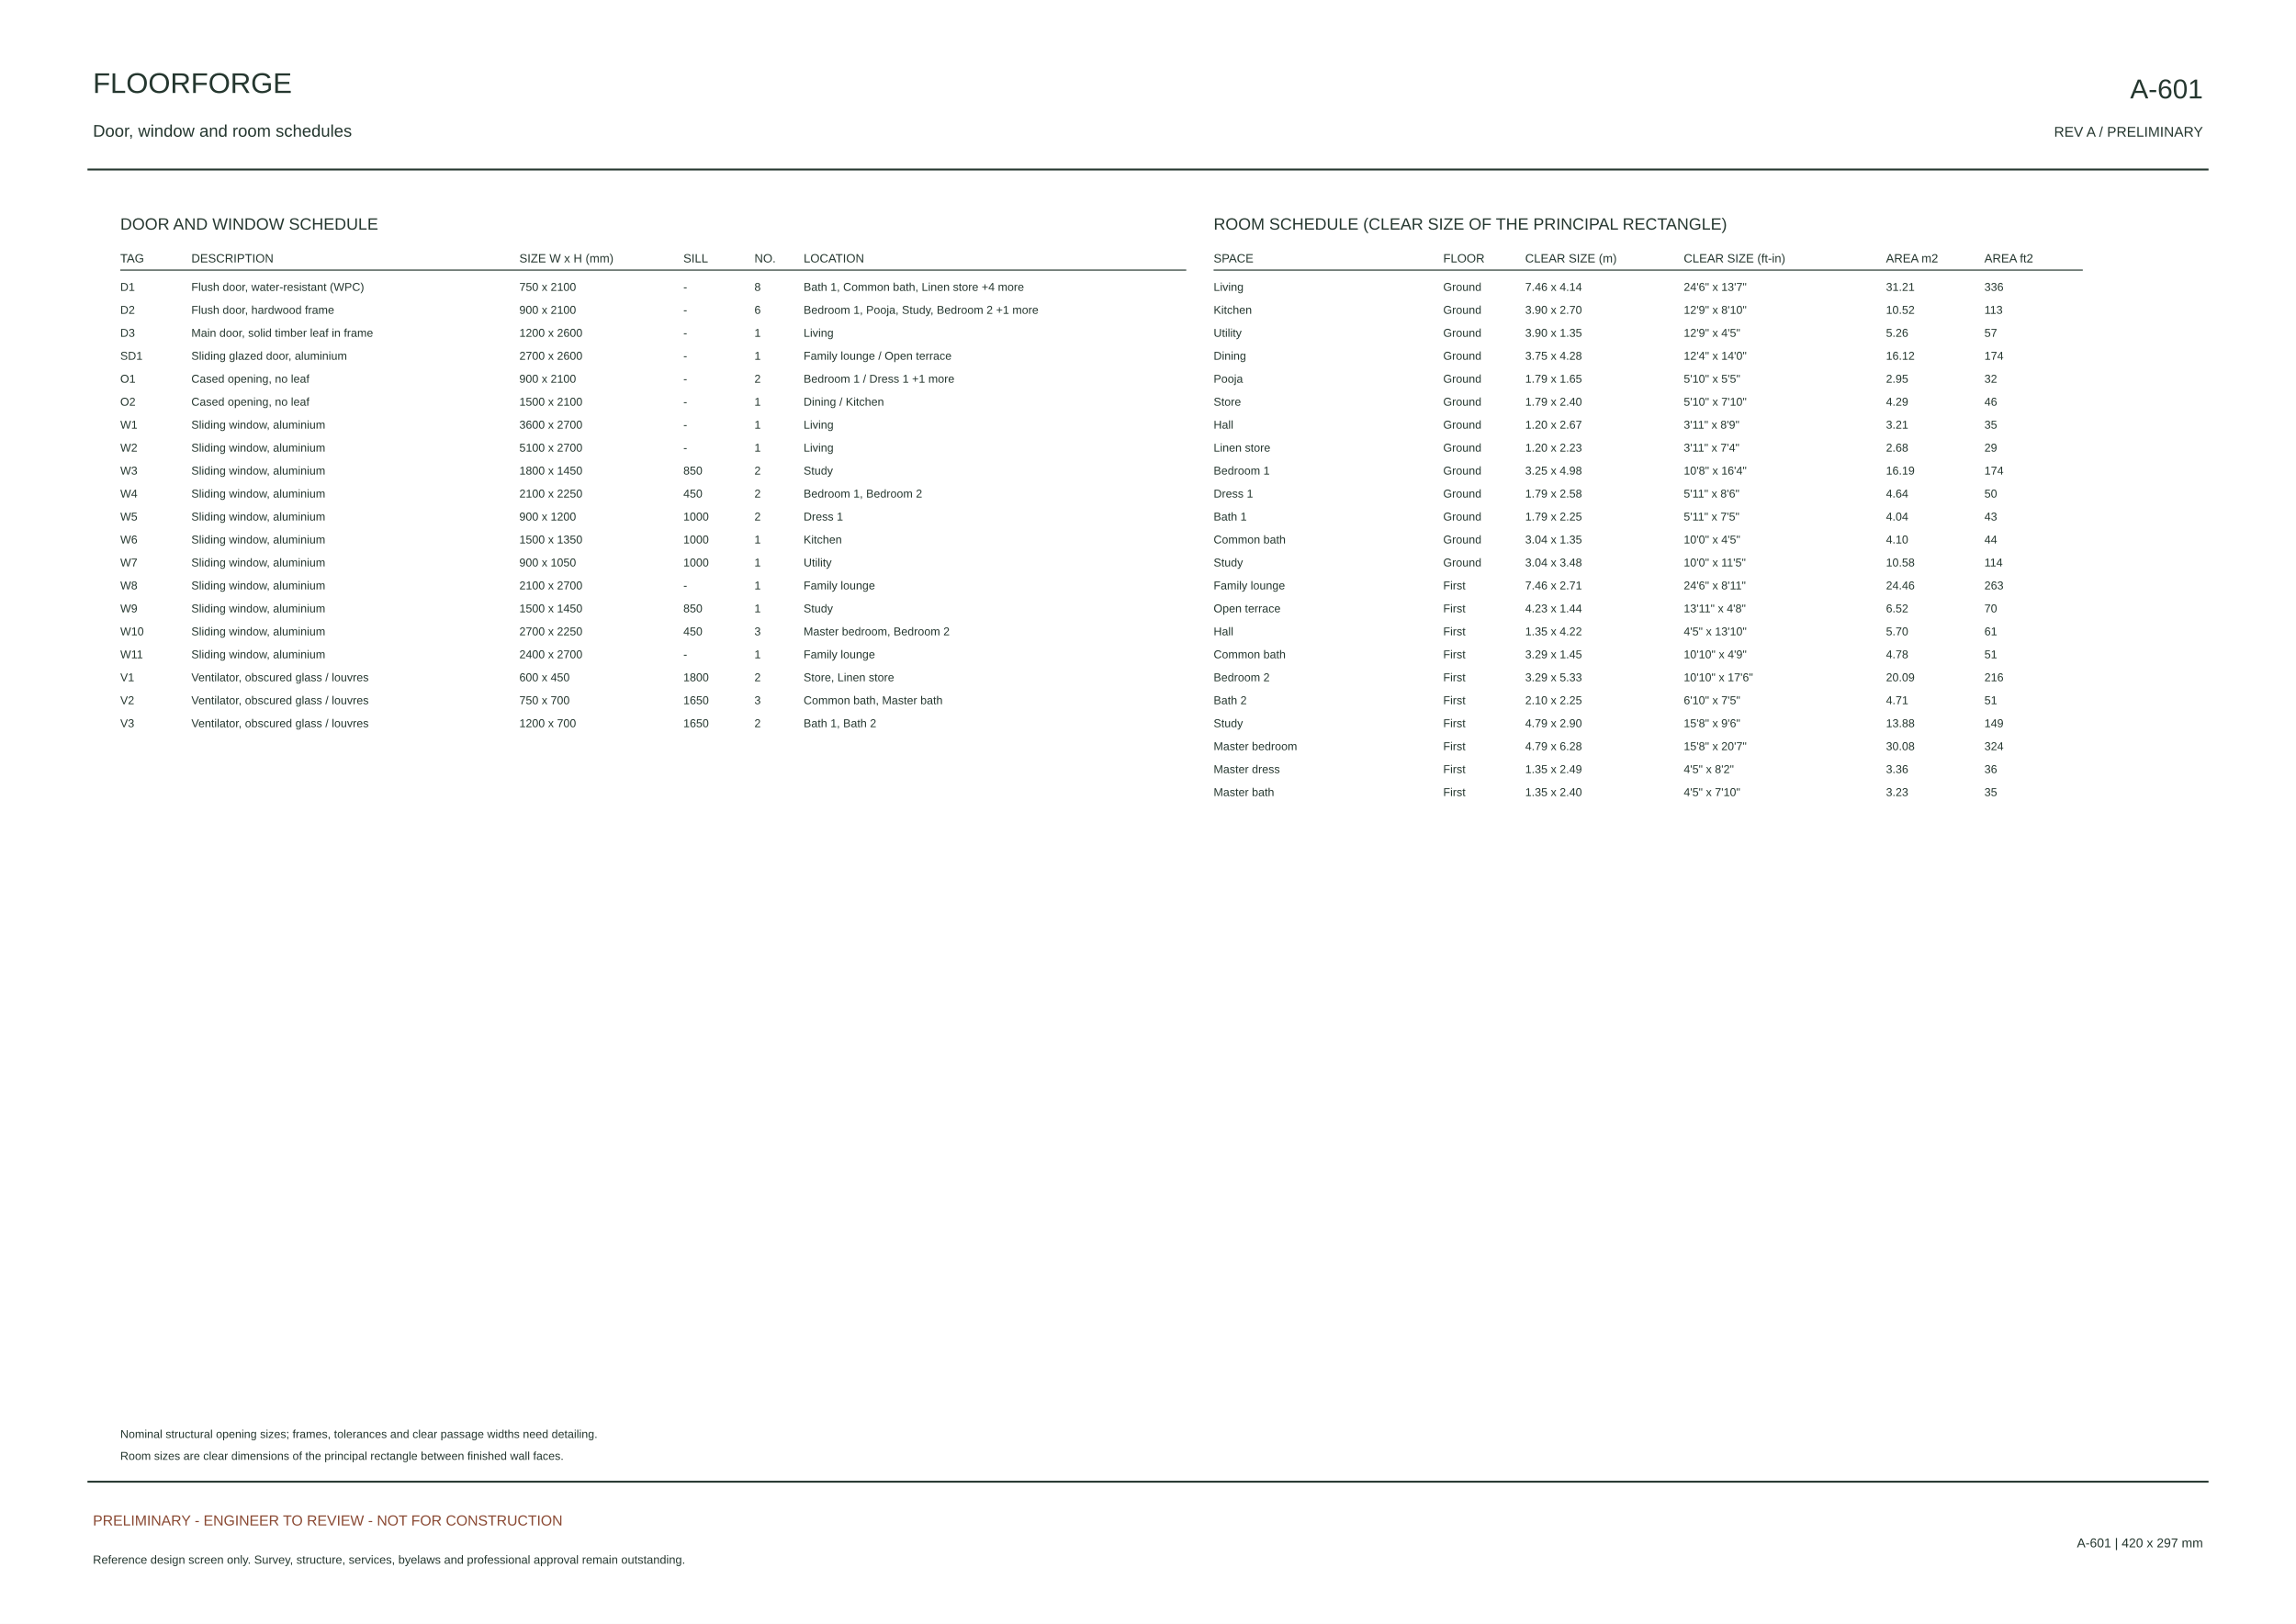
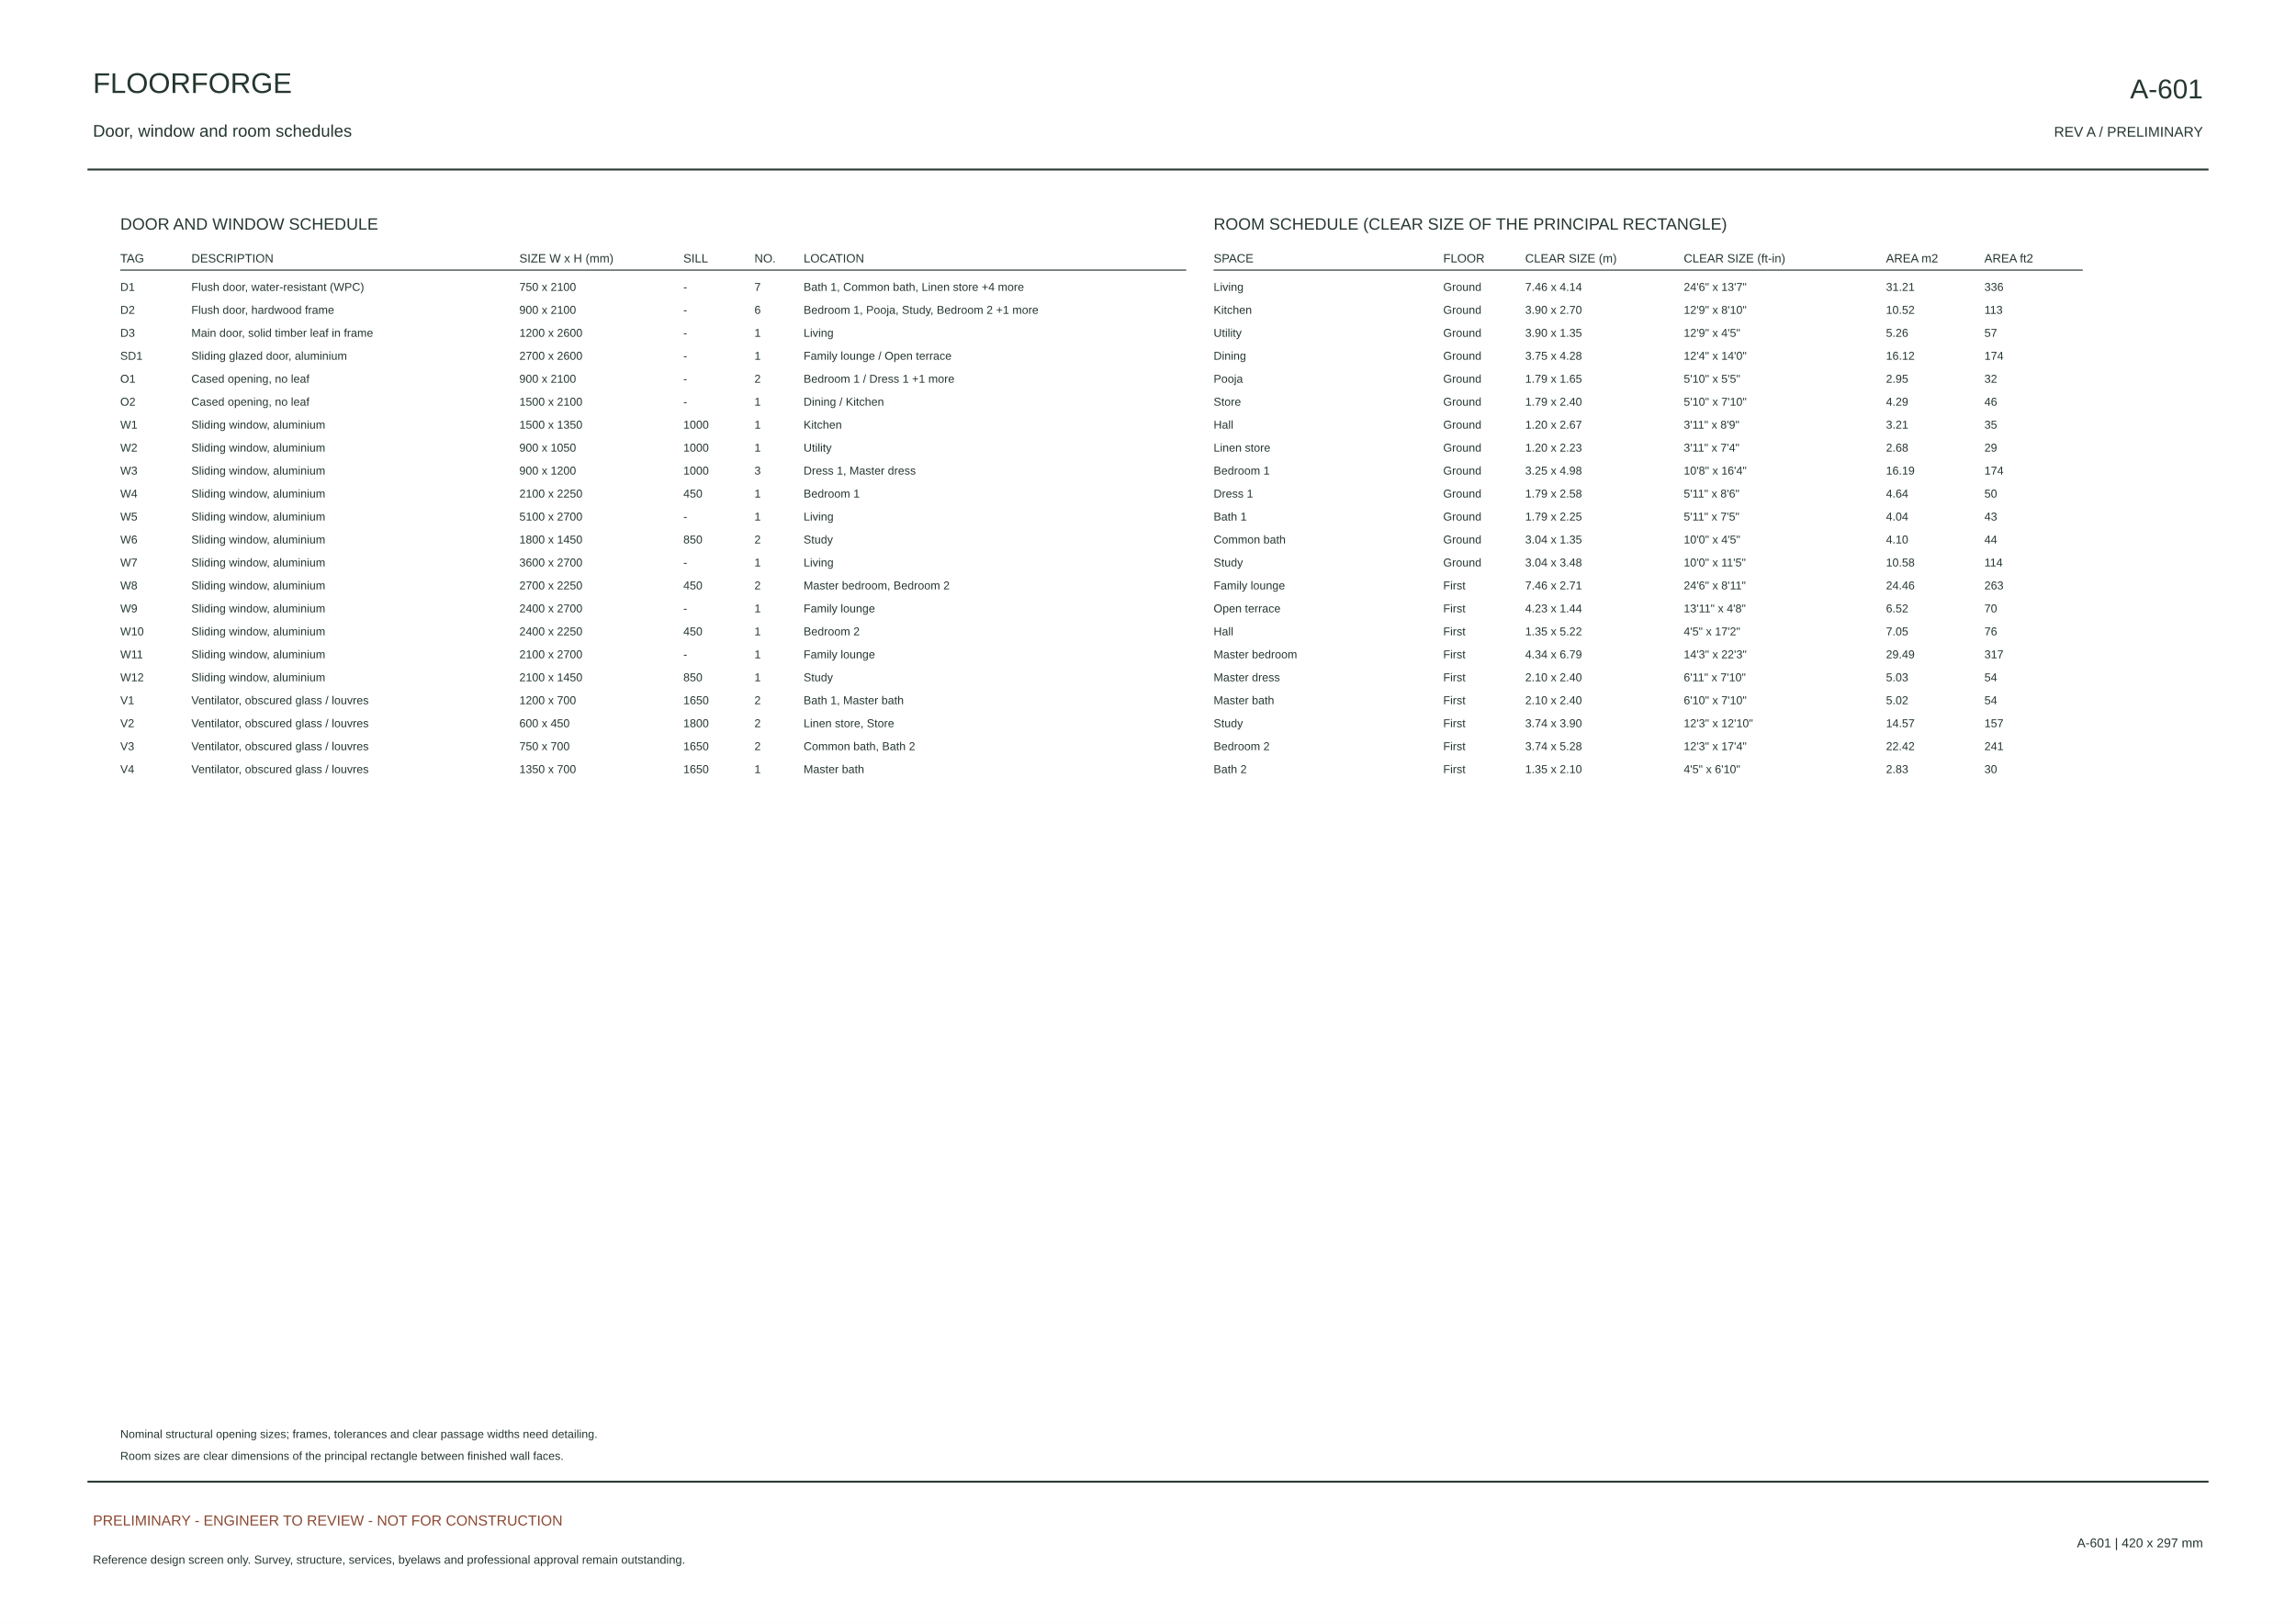
<svg xmlns="http://www.w3.org/2000/svg" width="420mm" height="297mm" viewBox="0 0 420 297">
  <rect width="420" height="297" fill="white" />
  <g font-family="Arial,Helvetica,sans-serif">
    <path d="M 16 31 H 404 M 16 271 H 404" stroke="#25372f" stroke-width=".35" />
    <text x="17" y="17" fill="#25372f" font-size="5.2" text-anchor="start">FLOORFORGE</text>
    <text x="17" y="25" fill="#25372f" font-size="3.1" text-anchor="start">Door, window and room schedules</text>
    <text x="403" y="18" fill="#25372f" font-size="5" text-anchor="end">A-601</text>
    <text x="403" y="25" fill="#25372f" font-size="2.6" text-anchor="end">REV A / PRELIMINARY</text>
    <text x="22" y="42" fill="#25372f" font-size="3" text-anchor="start">DOOR AND WINDOW SCHEDULE</text>
    <text x="22" y="48" fill="#25372f" font-size="2.2" text-anchor="start">TAG</text>
    <text x="35" y="48" fill="#25372f" font-size="2.2" text-anchor="start">DESCRIPTION</text>
    <text x="95" y="48" fill="#25372f" font-size="2.2" text-anchor="start">SIZE W x H (mm)</text>
    <text x="125" y="48" fill="#25372f" font-size="2.2" text-anchor="start">SILL</text>
    <text x="138" y="48" fill="#25372f" font-size="2.2" text-anchor="start">NO.</text>
    <text x="147" y="48" fill="#25372f" font-size="2.2" text-anchor="start">LOCATION</text>
    <path d="M 22 49.4 H 217" stroke="#25372f" stroke-width=".2" />
    <text x="22" y="53.2" fill="#25372f" font-size="2.1" text-anchor="start">D1</text>
    <text x="35" y="53.2" fill="#25372f" font-size="2.1" text-anchor="start">Flush door, water-resistant (WPC)</text>
    <text x="95" y="53.2" fill="#25372f" font-size="2.1" text-anchor="start">750 x 2100</text>
    <text x="125" y="53.2" fill="#25372f" font-size="2.1" text-anchor="start">-</text>
-     <text x="138" y="53.2" fill="#25372f" font-size="2.1" text-anchor="start">8</text>
+     <text x="138" y="53.2" fill="#25372f" font-size="2.1" text-anchor="start">7</text>
    <text x="147" y="53.2" fill="#25372f" font-size="2.1" text-anchor="start">Bath 1, Common bath, Linen store +4 more</text>
    <text x="22" y="57.4" fill="#25372f" font-size="2.1" text-anchor="start">D2</text>
    <text x="35" y="57.4" fill="#25372f" font-size="2.1" text-anchor="start">Flush door, hardwood frame</text>
    <text x="95" y="57.4" fill="#25372f" font-size="2.1" text-anchor="start">900 x 2100</text>
    <text x="125" y="57.4" fill="#25372f" font-size="2.1" text-anchor="start">-</text>
    <text x="138" y="57.4" fill="#25372f" font-size="2.1" text-anchor="start">6</text>
    <text x="147" y="57.4" fill="#25372f" font-size="2.1" text-anchor="start">Bedroom 1, Pooja, Study, Bedroom 2 +1 more</text>
    <text x="22" y="61.6" fill="#25372f" font-size="2.1" text-anchor="start">D3</text>
    <text x="35" y="61.6" fill="#25372f" font-size="2.1" text-anchor="start">Main door, solid timber leaf in frame</text>
    <text x="95" y="61.6" fill="#25372f" font-size="2.1" text-anchor="start">1200 x 2600</text>
    <text x="125" y="61.6" fill="#25372f" font-size="2.1" text-anchor="start">-</text>
    <text x="138" y="61.6" fill="#25372f" font-size="2.1" text-anchor="start">1</text>
    <text x="147" y="61.6" fill="#25372f" font-size="2.1" text-anchor="start">Living</text>
    <text x="22" y="65.8" fill="#25372f" font-size="2.1" text-anchor="start">SD1</text>
    <text x="35" y="65.8" fill="#25372f" font-size="2.1" text-anchor="start">Sliding glazed door, aluminium</text>
    <text x="95" y="65.8" fill="#25372f" font-size="2.1" text-anchor="start">2700 x 2600</text>
    <text x="125" y="65.8" fill="#25372f" font-size="2.1" text-anchor="start">-</text>
    <text x="138" y="65.8" fill="#25372f" font-size="2.1" text-anchor="start">1</text>
    <text x="147" y="65.8" fill="#25372f" font-size="2.1" text-anchor="start">Family lounge / Open terrace</text>
    <text x="22" y="70" fill="#25372f" font-size="2.1" text-anchor="start">O1</text>
    <text x="35" y="70" fill="#25372f" font-size="2.1" text-anchor="start">Cased opening, no leaf</text>
    <text x="95" y="70" fill="#25372f" font-size="2.1" text-anchor="start">900 x 2100</text>
    <text x="125" y="70" fill="#25372f" font-size="2.1" text-anchor="start">-</text>
    <text x="138" y="70" fill="#25372f" font-size="2.1" text-anchor="start">2</text>
    <text x="147" y="70" fill="#25372f" font-size="2.1" text-anchor="start">Bedroom 1 / Dress 1 +1 more</text>
    <text x="22" y="74.2" fill="#25372f" font-size="2.1" text-anchor="start">O2</text>
    <text x="35" y="74.2" fill="#25372f" font-size="2.1" text-anchor="start">Cased opening, no leaf</text>
    <text x="95" y="74.2" fill="#25372f" font-size="2.1" text-anchor="start">1500 x 2100</text>
    <text x="125" y="74.2" fill="#25372f" font-size="2.1" text-anchor="start">-</text>
    <text x="138" y="74.2" fill="#25372f" font-size="2.1" text-anchor="start">1</text>
    <text x="147" y="74.2" fill="#25372f" font-size="2.1" text-anchor="start">Dining / Kitchen</text>
    <text x="22" y="78.4" fill="#25372f" font-size="2.1" text-anchor="start">W1</text>
    <text x="35" y="78.4" fill="#25372f" font-size="2.1" text-anchor="start">Sliding window, aluminium</text>
-     <text x="95" y="78.4" fill="#25372f" font-size="2.1" text-anchor="start">3600 x 2700</text>
-     <text x="125" y="78.4" fill="#25372f" font-size="2.1" text-anchor="start">-</text>
+     <text x="95" y="78.4" fill="#25372f" font-size="2.1" text-anchor="start">1500 x 1350</text>
+     <text x="125" y="78.4" fill="#25372f" font-size="2.1" text-anchor="start">1000</text>
    <text x="138" y="78.4" fill="#25372f" font-size="2.1" text-anchor="start">1</text>
-     <text x="147" y="78.4" fill="#25372f" font-size="2.1" text-anchor="start">Living</text>
+     <text x="147" y="78.4" fill="#25372f" font-size="2.1" text-anchor="start">Kitchen</text>
    <text x="22" y="82.6" fill="#25372f" font-size="2.1" text-anchor="start">W2</text>
    <text x="35" y="82.6" fill="#25372f" font-size="2.1" text-anchor="start">Sliding window, aluminium</text>
-     <text x="95" y="82.6" fill="#25372f" font-size="2.1" text-anchor="start">5100 x 2700</text>
-     <text x="125" y="82.6" fill="#25372f" font-size="2.1" text-anchor="start">-</text>
+     <text x="95" y="82.6" fill="#25372f" font-size="2.1" text-anchor="start">900 x 1050</text>
+     <text x="125" y="82.6" fill="#25372f" font-size="2.1" text-anchor="start">1000</text>
    <text x="138" y="82.6" fill="#25372f" font-size="2.1" text-anchor="start">1</text>
-     <text x="147" y="82.6" fill="#25372f" font-size="2.1" text-anchor="start">Living</text>
+     <text x="147" y="82.6" fill="#25372f" font-size="2.1" text-anchor="start">Utility</text>
    <text x="22" y="86.8" fill="#25372f" font-size="2.1" text-anchor="start">W3</text>
    <text x="35" y="86.8" fill="#25372f" font-size="2.1" text-anchor="start">Sliding window, aluminium</text>
-     <text x="95" y="86.8" fill="#25372f" font-size="2.1" text-anchor="start">1800 x 1450</text>
-     <text x="125" y="86.8" fill="#25372f" font-size="2.1" text-anchor="start">850</text>
-     <text x="138" y="86.8" fill="#25372f" font-size="2.1" text-anchor="start">2</text>
-     <text x="147" y="86.8" fill="#25372f" font-size="2.1" text-anchor="start">Study</text>
+     <text x="95" y="86.8" fill="#25372f" font-size="2.1" text-anchor="start">900 x 1200</text>
+     <text x="125" y="86.8" fill="#25372f" font-size="2.1" text-anchor="start">1000</text>
+     <text x="138" y="86.8" fill="#25372f" font-size="2.1" text-anchor="start">3</text>
+     <text x="147" y="86.8" fill="#25372f" font-size="2.1" text-anchor="start">Dress 1, Master dress</text>
    <text x="22" y="91" fill="#25372f" font-size="2.1" text-anchor="start">W4</text>
    <text x="35" y="91" fill="#25372f" font-size="2.1" text-anchor="start">Sliding window, aluminium</text>
    <text x="95" y="91" fill="#25372f" font-size="2.1" text-anchor="start">2100 x 2250</text>
    <text x="125" y="91" fill="#25372f" font-size="2.1" text-anchor="start">450</text>
-     <text x="138" y="91" fill="#25372f" font-size="2.1" text-anchor="start">2</text>
-     <text x="147" y="91" fill="#25372f" font-size="2.1" text-anchor="start">Bedroom 1, Bedroom 2</text>
+     <text x="138" y="91" fill="#25372f" font-size="2.1" text-anchor="start">1</text>
+     <text x="147" y="91" fill="#25372f" font-size="2.1" text-anchor="start">Bedroom 1</text>
    <text x="22" y="95.2" fill="#25372f" font-size="2.1" text-anchor="start">W5</text>
    <text x="35" y="95.2" fill="#25372f" font-size="2.1" text-anchor="start">Sliding window, aluminium</text>
-     <text x="95" y="95.2" fill="#25372f" font-size="2.1" text-anchor="start">900 x 1200</text>
-     <text x="125" y="95.2" fill="#25372f" font-size="2.1" text-anchor="start">1000</text>
-     <text x="138" y="95.2" fill="#25372f" font-size="2.1" text-anchor="start">2</text>
-     <text x="147" y="95.2" fill="#25372f" font-size="2.1" text-anchor="start">Dress 1</text>
+     <text x="95" y="95.2" fill="#25372f" font-size="2.1" text-anchor="start">5100 x 2700</text>
+     <text x="125" y="95.2" fill="#25372f" font-size="2.1" text-anchor="start">-</text>
+     <text x="138" y="95.2" fill="#25372f" font-size="2.1" text-anchor="start">1</text>
+     <text x="147" y="95.2" fill="#25372f" font-size="2.1" text-anchor="start">Living</text>
    <text x="22" y="99.4" fill="#25372f" font-size="2.1" text-anchor="start">W6</text>
    <text x="35" y="99.4" fill="#25372f" font-size="2.1" text-anchor="start">Sliding window, aluminium</text>
-     <text x="95" y="99.4" fill="#25372f" font-size="2.1" text-anchor="start">1500 x 1350</text>
-     <text x="125" y="99.4" fill="#25372f" font-size="2.1" text-anchor="start">1000</text>
-     <text x="138" y="99.4" fill="#25372f" font-size="2.1" text-anchor="start">1</text>
-     <text x="147" y="99.4" fill="#25372f" font-size="2.1" text-anchor="start">Kitchen</text>
+     <text x="95" y="99.4" fill="#25372f" font-size="2.1" text-anchor="start">1800 x 1450</text>
+     <text x="125" y="99.4" fill="#25372f" font-size="2.1" text-anchor="start">850</text>
+     <text x="138" y="99.4" fill="#25372f" font-size="2.1" text-anchor="start">2</text>
+     <text x="147" y="99.4" fill="#25372f" font-size="2.1" text-anchor="start">Study</text>
    <text x="22" y="103.6" fill="#25372f" font-size="2.1" text-anchor="start">W7</text>
    <text x="35" y="103.6" fill="#25372f" font-size="2.1" text-anchor="start">Sliding window, aluminium</text>
-     <text x="95" y="103.6" fill="#25372f" font-size="2.1" text-anchor="start">900 x 1050</text>
-     <text x="125" y="103.6" fill="#25372f" font-size="2.1" text-anchor="start">1000</text>
+     <text x="95" y="103.6" fill="#25372f" font-size="2.1" text-anchor="start">3600 x 2700</text>
+     <text x="125" y="103.6" fill="#25372f" font-size="2.1" text-anchor="start">-</text>
    <text x="138" y="103.6" fill="#25372f" font-size="2.1" text-anchor="start">1</text>
-     <text x="147" y="103.6" fill="#25372f" font-size="2.1" text-anchor="start">Utility</text>
+     <text x="147" y="103.6" fill="#25372f" font-size="2.1" text-anchor="start">Living</text>
    <text x="22" y="107.8" fill="#25372f" font-size="2.1" text-anchor="start">W8</text>
    <text x="35" y="107.8" fill="#25372f" font-size="2.1" text-anchor="start">Sliding window, aluminium</text>
-     <text x="95" y="107.8" fill="#25372f" font-size="2.1" text-anchor="start">2100 x 2700</text>
-     <text x="125" y="107.8" fill="#25372f" font-size="2.1" text-anchor="start">-</text>
-     <text x="138" y="107.8" fill="#25372f" font-size="2.1" text-anchor="start">1</text>
-     <text x="147" y="107.8" fill="#25372f" font-size="2.1" text-anchor="start">Family lounge</text>
+     <text x="95" y="107.8" fill="#25372f" font-size="2.1" text-anchor="start">2700 x 2250</text>
+     <text x="125" y="107.8" fill="#25372f" font-size="2.1" text-anchor="start">450</text>
+     <text x="138" y="107.8" fill="#25372f" font-size="2.1" text-anchor="start">2</text>
+     <text x="147" y="107.8" fill="#25372f" font-size="2.1" text-anchor="start">Master bedroom, Bedroom 2</text>
    <text x="22" y="112" fill="#25372f" font-size="2.1" text-anchor="start">W9</text>
    <text x="35" y="112" fill="#25372f" font-size="2.1" text-anchor="start">Sliding window, aluminium</text>
-     <text x="95" y="112" fill="#25372f" font-size="2.1" text-anchor="start">1500 x 1450</text>
-     <text x="125" y="112" fill="#25372f" font-size="2.1" text-anchor="start">850</text>
+     <text x="95" y="112" fill="#25372f" font-size="2.1" text-anchor="start">2400 x 2700</text>
+     <text x="125" y="112" fill="#25372f" font-size="2.1" text-anchor="start">-</text>
    <text x="138" y="112" fill="#25372f" font-size="2.1" text-anchor="start">1</text>
-     <text x="147" y="112" fill="#25372f" font-size="2.1" text-anchor="start">Study</text>
+     <text x="147" y="112" fill="#25372f" font-size="2.1" text-anchor="start">Family lounge</text>
    <text x="22" y="116.2" fill="#25372f" font-size="2.1" text-anchor="start">W10</text>
    <text x="35" y="116.2" fill="#25372f" font-size="2.1" text-anchor="start">Sliding window, aluminium</text>
-     <text x="95" y="116.2" fill="#25372f" font-size="2.1" text-anchor="start">2700 x 2250</text>
+     <text x="95" y="116.2" fill="#25372f" font-size="2.1" text-anchor="start">2400 x 2250</text>
    <text x="125" y="116.2" fill="#25372f" font-size="2.1" text-anchor="start">450</text>
-     <text x="138" y="116.2" fill="#25372f" font-size="2.1" text-anchor="start">3</text>
-     <text x="147" y="116.2" fill="#25372f" font-size="2.1" text-anchor="start">Master bedroom, Bedroom 2</text>
+     <text x="138" y="116.2" fill="#25372f" font-size="2.1" text-anchor="start">1</text>
+     <text x="147" y="116.2" fill="#25372f" font-size="2.1" text-anchor="start">Bedroom 2</text>
    <text x="22" y="120.4" fill="#25372f" font-size="2.1" text-anchor="start">W11</text>
    <text x="35" y="120.4" fill="#25372f" font-size="2.1" text-anchor="start">Sliding window, aluminium</text>
-     <text x="95" y="120.4" fill="#25372f" font-size="2.1" text-anchor="start">2400 x 2700</text>
+     <text x="95" y="120.4" fill="#25372f" font-size="2.1" text-anchor="start">2100 x 2700</text>
    <text x="125" y="120.4" fill="#25372f" font-size="2.1" text-anchor="start">-</text>
    <text x="138" y="120.4" fill="#25372f" font-size="2.1" text-anchor="start">1</text>
    <text x="147" y="120.4" fill="#25372f" font-size="2.1" text-anchor="start">Family lounge</text>
-     <text x="22" y="124.6" fill="#25372f" font-size="2.1" text-anchor="start">V1</text>
-     <text x="35" y="124.6" fill="#25372f" font-size="2.1" text-anchor="start">Ventilator, obscured glass / louvres</text>
-     <text x="95" y="124.6" fill="#25372f" font-size="2.1" text-anchor="start">600 x 450</text>
-     <text x="125" y="124.6" fill="#25372f" font-size="2.1" text-anchor="start">1800</text>
-     <text x="138" y="124.6" fill="#25372f" font-size="2.1" text-anchor="start">2</text>
-     <text x="147" y="124.6" fill="#25372f" font-size="2.1" text-anchor="start">Store, Linen store</text>
-     <text x="22" y="128.8" fill="#25372f" font-size="2.1" text-anchor="start">V2</text>
+     <text x="22" y="124.6" fill="#25372f" font-size="2.1" text-anchor="start">W12</text>
+     <text x="35" y="124.6" fill="#25372f" font-size="2.1" text-anchor="start">Sliding window, aluminium</text>
+     <text x="95" y="124.6" fill="#25372f" font-size="2.1" text-anchor="start">2100 x 1450</text>
+     <text x="125" y="124.6" fill="#25372f" font-size="2.1" text-anchor="start">850</text>
+     <text x="138" y="124.6" fill="#25372f" font-size="2.1" text-anchor="start">1</text>
+     <text x="147" y="124.6" fill="#25372f" font-size="2.1" text-anchor="start">Study</text>
+     <text x="22" y="128.8" fill="#25372f" font-size="2.1" text-anchor="start">V1</text>
    <text x="35" y="128.8" fill="#25372f" font-size="2.1" text-anchor="start">Ventilator, obscured glass / louvres</text>
-     <text x="95" y="128.8" fill="#25372f" font-size="2.1" text-anchor="start">750 x 700</text>
+     <text x="95" y="128.8" fill="#25372f" font-size="2.1" text-anchor="start">1200 x 700</text>
    <text x="125" y="128.8" fill="#25372f" font-size="2.1" text-anchor="start">1650</text>
-     <text x="138" y="128.8" fill="#25372f" font-size="2.1" text-anchor="start">3</text>
-     <text x="147" y="128.8" fill="#25372f" font-size="2.1" text-anchor="start">Common bath, Master bath</text>
-     <text x="22" y="133" fill="#25372f" font-size="2.1" text-anchor="start">V3</text>
+     <text x="138" y="128.8" fill="#25372f" font-size="2.1" text-anchor="start">2</text>
+     <text x="147" y="128.8" fill="#25372f" font-size="2.1" text-anchor="start">Bath 1, Master bath</text>
+     <text x="22" y="133" fill="#25372f" font-size="2.1" text-anchor="start">V2</text>
    <text x="35" y="133" fill="#25372f" font-size="2.1" text-anchor="start">Ventilator, obscured glass / louvres</text>
-     <text x="95" y="133" fill="#25372f" font-size="2.1" text-anchor="start">1200 x 700</text>
-     <text x="125" y="133" fill="#25372f" font-size="2.1" text-anchor="start">1650</text>
+     <text x="95" y="133" fill="#25372f" font-size="2.1" text-anchor="start">600 x 450</text>
+     <text x="125" y="133" fill="#25372f" font-size="2.1" text-anchor="start">1800</text>
    <text x="138" y="133" fill="#25372f" font-size="2.1" text-anchor="start">2</text>
-     <text x="147" y="133" fill="#25372f" font-size="2.1" text-anchor="start">Bath 1, Bath 2</text>
+     <text x="147" y="133" fill="#25372f" font-size="2.1" text-anchor="start">Linen store, Store</text>
+     <text x="22" y="137.2" fill="#25372f" font-size="2.1" text-anchor="start">V3</text>
+     <text x="35" y="137.2" fill="#25372f" font-size="2.1" text-anchor="start">Ventilator, obscured glass / louvres</text>
+     <text x="95" y="137.2" fill="#25372f" font-size="2.1" text-anchor="start">750 x 700</text>
+     <text x="125" y="137.2" fill="#25372f" font-size="2.1" text-anchor="start">1650</text>
+     <text x="138" y="137.2" fill="#25372f" font-size="2.1" text-anchor="start">2</text>
+     <text x="147" y="137.2" fill="#25372f" font-size="2.1" text-anchor="start">Common bath, Bath 2</text>
+     <text x="22" y="141.4" fill="#25372f" font-size="2.1" text-anchor="start">V4</text>
+     <text x="35" y="141.4" fill="#25372f" font-size="2.1" text-anchor="start">Ventilator, obscured glass / louvres</text>
+     <text x="95" y="141.4" fill="#25372f" font-size="2.1" text-anchor="start">1350 x 700</text>
+     <text x="125" y="141.4" fill="#25372f" font-size="2.1" text-anchor="start">1650</text>
+     <text x="138" y="141.4" fill="#25372f" font-size="2.1" text-anchor="start">1</text>
+     <text x="147" y="141.4" fill="#25372f" font-size="2.1" text-anchor="start">Master bath</text>
    <text x="222" y="42" fill="#25372f" font-size="3" text-anchor="start">ROOM SCHEDULE (CLEAR SIZE OF THE PRINCIPAL RECTANGLE)</text>
    <text x="222" y="48" fill="#25372f" font-size="2.2" text-anchor="start">SPACE</text>
    <text x="264" y="48" fill="#25372f" font-size="2.2" text-anchor="start">FLOOR</text>
    <text x="279" y="48" fill="#25372f" font-size="2.2" text-anchor="start">CLEAR SIZE (m)</text>
    <text x="308" y="48" fill="#25372f" font-size="2.2" text-anchor="start">CLEAR SIZE (ft-in)</text>
    <text x="345" y="48" fill="#25372f" font-size="2.2" text-anchor="start">AREA m2</text>
    <text x="363" y="48" fill="#25372f" font-size="2.2" text-anchor="start">AREA ft2</text>
    <path d="M 222 49.4 H 381" stroke="#25372f" stroke-width=".2" />
    <text x="222" y="53.2" fill="#25372f" font-size="2.1" text-anchor="start">Living</text>
    <text x="264" y="53.2" fill="#25372f" font-size="2.1" text-anchor="start">Ground</text>
    <text x="279" y="53.2" fill="#25372f" font-size="2.1" text-anchor="start">7.46 x 4.14</text>
    <text x="308" y="53.2" fill="#25372f" font-size="2.1" text-anchor="start">24'6" x 13'7"</text>
    <text x="345" y="53.2" fill="#25372f" font-size="2.1" text-anchor="start">31.21</text>
    <text x="363" y="53.2" fill="#25372f" font-size="2.1" text-anchor="start">336</text>
    <text x="222" y="57.4" fill="#25372f" font-size="2.1" text-anchor="start">Kitchen</text>
    <text x="264" y="57.4" fill="#25372f" font-size="2.1" text-anchor="start">Ground</text>
    <text x="279" y="57.4" fill="#25372f" font-size="2.1" text-anchor="start">3.90 x 2.70</text>
    <text x="308" y="57.4" fill="#25372f" font-size="2.1" text-anchor="start">12'9" x 8'10"</text>
    <text x="345" y="57.4" fill="#25372f" font-size="2.1" text-anchor="start">10.52</text>
    <text x="363" y="57.4" fill="#25372f" font-size="2.1" text-anchor="start">113</text>
    <text x="222" y="61.6" fill="#25372f" font-size="2.1" text-anchor="start">Utility</text>
    <text x="264" y="61.6" fill="#25372f" font-size="2.1" text-anchor="start">Ground</text>
    <text x="279" y="61.6" fill="#25372f" font-size="2.1" text-anchor="start">3.90 x 1.35</text>
    <text x="308" y="61.6" fill="#25372f" font-size="2.1" text-anchor="start">12'9" x 4'5"</text>
    <text x="345" y="61.6" fill="#25372f" font-size="2.1" text-anchor="start">5.26</text>
    <text x="363" y="61.6" fill="#25372f" font-size="2.1" text-anchor="start">57</text>
    <text x="222" y="65.8" fill="#25372f" font-size="2.1" text-anchor="start">Dining</text>
    <text x="264" y="65.8" fill="#25372f" font-size="2.1" text-anchor="start">Ground</text>
    <text x="279" y="65.8" fill="#25372f" font-size="2.1" text-anchor="start">3.75 x 4.28</text>
    <text x="308" y="65.8" fill="#25372f" font-size="2.1" text-anchor="start">12'4" x 14'0"</text>
    <text x="345" y="65.8" fill="#25372f" font-size="2.1" text-anchor="start">16.12</text>
    <text x="363" y="65.8" fill="#25372f" font-size="2.1" text-anchor="start">174</text>
    <text x="222" y="70" fill="#25372f" font-size="2.1" text-anchor="start">Pooja</text>
    <text x="264" y="70" fill="#25372f" font-size="2.1" text-anchor="start">Ground</text>
    <text x="279" y="70" fill="#25372f" font-size="2.1" text-anchor="start">1.79 x 1.65</text>
    <text x="308" y="70" fill="#25372f" font-size="2.1" text-anchor="start">5'10" x 5'5"</text>
    <text x="345" y="70" fill="#25372f" font-size="2.1" text-anchor="start">2.95</text>
    <text x="363" y="70" fill="#25372f" font-size="2.1" text-anchor="start">32</text>
    <text x="222" y="74.2" fill="#25372f" font-size="2.1" text-anchor="start">Store</text>
    <text x="264" y="74.2" fill="#25372f" font-size="2.1" text-anchor="start">Ground</text>
    <text x="279" y="74.2" fill="#25372f" font-size="2.1" text-anchor="start">1.79 x 2.40</text>
    <text x="308" y="74.2" fill="#25372f" font-size="2.1" text-anchor="start">5'10" x 7'10"</text>
    <text x="345" y="74.2" fill="#25372f" font-size="2.1" text-anchor="start">4.29</text>
    <text x="363" y="74.2" fill="#25372f" font-size="2.1" text-anchor="start">46</text>
    <text x="222" y="78.4" fill="#25372f" font-size="2.1" text-anchor="start">Hall</text>
    <text x="264" y="78.4" fill="#25372f" font-size="2.1" text-anchor="start">Ground</text>
    <text x="279" y="78.4" fill="#25372f" font-size="2.1" text-anchor="start">1.20 x 2.67</text>
    <text x="308" y="78.4" fill="#25372f" font-size="2.1" text-anchor="start">3'11" x 8'9"</text>
    <text x="345" y="78.4" fill="#25372f" font-size="2.1" text-anchor="start">3.21</text>
    <text x="363" y="78.4" fill="#25372f" font-size="2.1" text-anchor="start">35</text>
    <text x="222" y="82.6" fill="#25372f" font-size="2.1" text-anchor="start">Linen store</text>
    <text x="264" y="82.6" fill="#25372f" font-size="2.1" text-anchor="start">Ground</text>
    <text x="279" y="82.6" fill="#25372f" font-size="2.1" text-anchor="start">1.20 x 2.23</text>
    <text x="308" y="82.6" fill="#25372f" font-size="2.1" text-anchor="start">3'11" x 7'4"</text>
    <text x="345" y="82.6" fill="#25372f" font-size="2.1" text-anchor="start">2.68</text>
    <text x="363" y="82.6" fill="#25372f" font-size="2.1" text-anchor="start">29</text>
    <text x="222" y="86.8" fill="#25372f" font-size="2.1" text-anchor="start">Bedroom 1</text>
    <text x="264" y="86.8" fill="#25372f" font-size="2.1" text-anchor="start">Ground</text>
    <text x="279" y="86.8" fill="#25372f" font-size="2.1" text-anchor="start">3.25 x 4.98</text>
    <text x="308" y="86.8" fill="#25372f" font-size="2.1" text-anchor="start">10'8" x 16'4"</text>
    <text x="345" y="86.8" fill="#25372f" font-size="2.1" text-anchor="start">16.19</text>
    <text x="363" y="86.8" fill="#25372f" font-size="2.1" text-anchor="start">174</text>
    <text x="222" y="91" fill="#25372f" font-size="2.1" text-anchor="start">Dress 1</text>
    <text x="264" y="91" fill="#25372f" font-size="2.1" text-anchor="start">Ground</text>
    <text x="279" y="91" fill="#25372f" font-size="2.1" text-anchor="start">1.79 x 2.58</text>
    <text x="308" y="91" fill="#25372f" font-size="2.1" text-anchor="start">5'11" x 8'6"</text>
    <text x="345" y="91" fill="#25372f" font-size="2.1" text-anchor="start">4.64</text>
    <text x="363" y="91" fill="#25372f" font-size="2.1" text-anchor="start">50</text>
    <text x="222" y="95.2" fill="#25372f" font-size="2.1" text-anchor="start">Bath 1</text>
    <text x="264" y="95.2" fill="#25372f" font-size="2.1" text-anchor="start">Ground</text>
    <text x="279" y="95.2" fill="#25372f" font-size="2.1" text-anchor="start">1.79 x 2.25</text>
    <text x="308" y="95.2" fill="#25372f" font-size="2.1" text-anchor="start">5'11" x 7'5"</text>
    <text x="345" y="95.2" fill="#25372f" font-size="2.1" text-anchor="start">4.04</text>
    <text x="363" y="95.2" fill="#25372f" font-size="2.1" text-anchor="start">43</text>
    <text x="222" y="99.4" fill="#25372f" font-size="2.1" text-anchor="start">Common bath</text>
    <text x="264" y="99.4" fill="#25372f" font-size="2.1" text-anchor="start">Ground</text>
    <text x="279" y="99.4" fill="#25372f" font-size="2.1" text-anchor="start">3.04 x 1.35</text>
    <text x="308" y="99.4" fill="#25372f" font-size="2.1" text-anchor="start">10'0" x 4'5"</text>
    <text x="345" y="99.4" fill="#25372f" font-size="2.1" text-anchor="start">4.10</text>
    <text x="363" y="99.4" fill="#25372f" font-size="2.1" text-anchor="start">44</text>
    <text x="222" y="103.6" fill="#25372f" font-size="2.1" text-anchor="start">Study</text>
    <text x="264" y="103.6" fill="#25372f" font-size="2.1" text-anchor="start">Ground</text>
    <text x="279" y="103.6" fill="#25372f" font-size="2.1" text-anchor="start">3.04 x 3.48</text>
    <text x="308" y="103.6" fill="#25372f" font-size="2.1" text-anchor="start">10'0" x 11'5"</text>
    <text x="345" y="103.6" fill="#25372f" font-size="2.1" text-anchor="start">10.58</text>
    <text x="363" y="103.6" fill="#25372f" font-size="2.1" text-anchor="start">114</text>
    <text x="222" y="107.8" fill="#25372f" font-size="2.1" text-anchor="start">Family lounge</text>
    <text x="264" y="107.8" fill="#25372f" font-size="2.1" text-anchor="start">First</text>
    <text x="279" y="107.8" fill="#25372f" font-size="2.1" text-anchor="start">7.46 x 2.71</text>
    <text x="308" y="107.8" fill="#25372f" font-size="2.1" text-anchor="start">24'6" x 8'11"</text>
    <text x="345" y="107.8" fill="#25372f" font-size="2.1" text-anchor="start">24.46</text>
    <text x="363" y="107.8" fill="#25372f" font-size="2.1" text-anchor="start">263</text>
    <text x="222" y="112" fill="#25372f" font-size="2.1" text-anchor="start">Open terrace</text>
    <text x="264" y="112" fill="#25372f" font-size="2.1" text-anchor="start">First</text>
    <text x="279" y="112" fill="#25372f" font-size="2.1" text-anchor="start">4.23 x 1.44</text>
    <text x="308" y="112" fill="#25372f" font-size="2.1" text-anchor="start">13'11" x 4'8"</text>
    <text x="345" y="112" fill="#25372f" font-size="2.1" text-anchor="start">6.52</text>
    <text x="363" y="112" fill="#25372f" font-size="2.1" text-anchor="start">70</text>
    <text x="222" y="116.2" fill="#25372f" font-size="2.1" text-anchor="start">Hall</text>
    <text x="264" y="116.2" fill="#25372f" font-size="2.1" text-anchor="start">First</text>
-     <text x="279" y="116.2" fill="#25372f" font-size="2.1" text-anchor="start">1.35 x 4.22</text>
-     <text x="308" y="116.2" fill="#25372f" font-size="2.1" text-anchor="start">4'5" x 13'10"</text>
-     <text x="345" y="116.2" fill="#25372f" font-size="2.1" text-anchor="start">5.70</text>
-     <text x="363" y="116.2" fill="#25372f" font-size="2.1" text-anchor="start">61</text>
-     <text x="222" y="120.4" fill="#25372f" font-size="2.1" text-anchor="start">Common bath</text>
+     <text x="279" y="116.2" fill="#25372f" font-size="2.1" text-anchor="start">1.35 x 5.22</text>
+     <text x="308" y="116.2" fill="#25372f" font-size="2.1" text-anchor="start">4'5" x 17'2"</text>
+     <text x="345" y="116.2" fill="#25372f" font-size="2.1" text-anchor="start">7.05</text>
+     <text x="363" y="116.2" fill="#25372f" font-size="2.1" text-anchor="start">76</text>
+     <text x="222" y="120.4" fill="#25372f" font-size="2.1" text-anchor="start">Master bedroom</text>
    <text x="264" y="120.4" fill="#25372f" font-size="2.1" text-anchor="start">First</text>
-     <text x="279" y="120.4" fill="#25372f" font-size="2.1" text-anchor="start">3.29 x 1.45</text>
-     <text x="308" y="120.4" fill="#25372f" font-size="2.1" text-anchor="start">10'10" x 4'9"</text>
-     <text x="345" y="120.4" fill="#25372f" font-size="2.1" text-anchor="start">4.78</text>
-     <text x="363" y="120.4" fill="#25372f" font-size="2.1" text-anchor="start">51</text>
-     <text x="222" y="124.6" fill="#25372f" font-size="2.1" text-anchor="start">Bedroom 2</text>
+     <text x="279" y="120.4" fill="#25372f" font-size="2.1" text-anchor="start">4.34 x 6.79</text>
+     <text x="308" y="120.4" fill="#25372f" font-size="2.1" text-anchor="start">14'3" x 22'3"</text>
+     <text x="345" y="120.4" fill="#25372f" font-size="2.1" text-anchor="start">29.49</text>
+     <text x="363" y="120.4" fill="#25372f" font-size="2.1" text-anchor="start">317</text>
+     <text x="222" y="124.6" fill="#25372f" font-size="2.1" text-anchor="start">Master dress</text>
    <text x="264" y="124.6" fill="#25372f" font-size="2.1" text-anchor="start">First</text>
-     <text x="279" y="124.6" fill="#25372f" font-size="2.1" text-anchor="start">3.29 x 5.33</text>
-     <text x="308" y="124.6" fill="#25372f" font-size="2.1" text-anchor="start">10'10" x 17'6"</text>
-     <text x="345" y="124.6" fill="#25372f" font-size="2.1" text-anchor="start">20.09</text>
-     <text x="363" y="124.6" fill="#25372f" font-size="2.1" text-anchor="start">216</text>
-     <text x="222" y="128.8" fill="#25372f" font-size="2.1" text-anchor="start">Bath 2</text>
+     <text x="279" y="124.6" fill="#25372f" font-size="2.1" text-anchor="start">2.10 x 2.40</text>
+     <text x="308" y="124.6" fill="#25372f" font-size="2.1" text-anchor="start">6'11" x 7'10"</text>
+     <text x="345" y="124.6" fill="#25372f" font-size="2.1" text-anchor="start">5.03</text>
+     <text x="363" y="124.6" fill="#25372f" font-size="2.1" text-anchor="start">54</text>
+     <text x="222" y="128.8" fill="#25372f" font-size="2.1" text-anchor="start">Master bath</text>
    <text x="264" y="128.8" fill="#25372f" font-size="2.1" text-anchor="start">First</text>
-     <text x="279" y="128.8" fill="#25372f" font-size="2.1" text-anchor="start">2.10 x 2.25</text>
-     <text x="308" y="128.8" fill="#25372f" font-size="2.1" text-anchor="start">6'10" x 7'5"</text>
-     <text x="345" y="128.8" fill="#25372f" font-size="2.1" text-anchor="start">4.71</text>
-     <text x="363" y="128.8" fill="#25372f" font-size="2.1" text-anchor="start">51</text>
+     <text x="279" y="128.8" fill="#25372f" font-size="2.1" text-anchor="start">2.10 x 2.40</text>
+     <text x="308" y="128.8" fill="#25372f" font-size="2.1" text-anchor="start">6'10" x 7'10"</text>
+     <text x="345" y="128.8" fill="#25372f" font-size="2.1" text-anchor="start">5.02</text>
+     <text x="363" y="128.8" fill="#25372f" font-size="2.1" text-anchor="start">54</text>
    <text x="222" y="133" fill="#25372f" font-size="2.1" text-anchor="start">Study</text>
    <text x="264" y="133" fill="#25372f" font-size="2.1" text-anchor="start">First</text>
-     <text x="279" y="133" fill="#25372f" font-size="2.1" text-anchor="start">4.79 x 2.90</text>
-     <text x="308" y="133" fill="#25372f" font-size="2.1" text-anchor="start">15'8" x 9'6"</text>
-     <text x="345" y="133" fill="#25372f" font-size="2.1" text-anchor="start">13.88</text>
-     <text x="363" y="133" fill="#25372f" font-size="2.1" text-anchor="start">149</text>
-     <text x="222" y="137.2" fill="#25372f" font-size="2.1" text-anchor="start">Master bedroom</text>
+     <text x="279" y="133" fill="#25372f" font-size="2.1" text-anchor="start">3.74 x 3.90</text>
+     <text x="308" y="133" fill="#25372f" font-size="2.1" text-anchor="start">12'3" x 12'10"</text>
+     <text x="345" y="133" fill="#25372f" font-size="2.1" text-anchor="start">14.57</text>
+     <text x="363" y="133" fill="#25372f" font-size="2.1" text-anchor="start">157</text>
+     <text x="222" y="137.2" fill="#25372f" font-size="2.1" text-anchor="start">Bedroom 2</text>
    <text x="264" y="137.2" fill="#25372f" font-size="2.1" text-anchor="start">First</text>
-     <text x="279" y="137.2" fill="#25372f" font-size="2.1" text-anchor="start">4.79 x 6.28</text>
-     <text x="308" y="137.2" fill="#25372f" font-size="2.1" text-anchor="start">15'8" x 20'7"</text>
-     <text x="345" y="137.2" fill="#25372f" font-size="2.1" text-anchor="start">30.08</text>
-     <text x="363" y="137.2" fill="#25372f" font-size="2.1" text-anchor="start">324</text>
-     <text x="222" y="141.4" fill="#25372f" font-size="2.1" text-anchor="start">Master dress</text>
+     <text x="279" y="137.2" fill="#25372f" font-size="2.1" text-anchor="start">3.74 x 5.28</text>
+     <text x="308" y="137.2" fill="#25372f" font-size="2.1" text-anchor="start">12'3" x 17'4"</text>
+     <text x="345" y="137.2" fill="#25372f" font-size="2.1" text-anchor="start">22.42</text>
+     <text x="363" y="137.2" fill="#25372f" font-size="2.1" text-anchor="start">241</text>
+     <text x="222" y="141.4" fill="#25372f" font-size="2.1" text-anchor="start">Bath 2</text>
    <text x="264" y="141.4" fill="#25372f" font-size="2.1" text-anchor="start">First</text>
-     <text x="279" y="141.4" fill="#25372f" font-size="2.1" text-anchor="start">1.35 x 2.49</text>
-     <text x="308" y="141.4" fill="#25372f" font-size="2.1" text-anchor="start">4'5" x 8'2"</text>
-     <text x="345" y="141.4" fill="#25372f" font-size="2.1" text-anchor="start">3.36</text>
-     <text x="363" y="141.4" fill="#25372f" font-size="2.1" text-anchor="start">36</text>
-     <text x="222" y="145.6" fill="#25372f" font-size="2.1" text-anchor="start">Master bath</text>
-     <text x="264" y="145.6" fill="#25372f" font-size="2.1" text-anchor="start">First</text>
-     <text x="279" y="145.6" fill="#25372f" font-size="2.1" text-anchor="start">1.35 x 2.40</text>
-     <text x="308" y="145.6" fill="#25372f" font-size="2.1" text-anchor="start">4'5" x 7'10"</text>
-     <text x="345" y="145.6" fill="#25372f" font-size="2.1" text-anchor="start">3.23</text>
-     <text x="363" y="145.6" fill="#25372f" font-size="2.1" text-anchor="start">35</text>
+     <text x="279" y="141.4" fill="#25372f" font-size="2.1" text-anchor="start">1.35 x 2.10</text>
+     <text x="308" y="141.4" fill="#25372f" font-size="2.1" text-anchor="start">4'5" x 6'10"</text>
+     <text x="345" y="141.4" fill="#25372f" font-size="2.1" text-anchor="start">2.83</text>
+     <text x="363" y="141.4" fill="#25372f" font-size="2.1" text-anchor="start">30</text>
    <text x="22" y="263" fill="#25372f" font-size="2.1" text-anchor="start">Nominal structural opening sizes; frames, tolerances and clear passage widths need detailing.</text>
    <text x="22" y="267" fill="#25372f" font-size="2.1" text-anchor="start">Room sizes are clear dimensions of the principal rectangle between finished wall faces.</text>
    <text x="17" y="279" fill="#8a4933" font-size="2.65" text-anchor="start">PRELIMINARY - ENGINEER TO REVIEW - NOT FOR CONSTRUCTION</text>
    <text x="17" y="286" fill="#25372f" font-size="2.15" text-anchor="start">Reference design screen only. Survey, structure, services, byelaws and professional approval remain outstanding.</text>
    <text x="403" y="283" fill="#25372f" font-size="2.35" text-anchor="end">A-601  |  420 x 297 mm</text>
  </g>
</svg>
